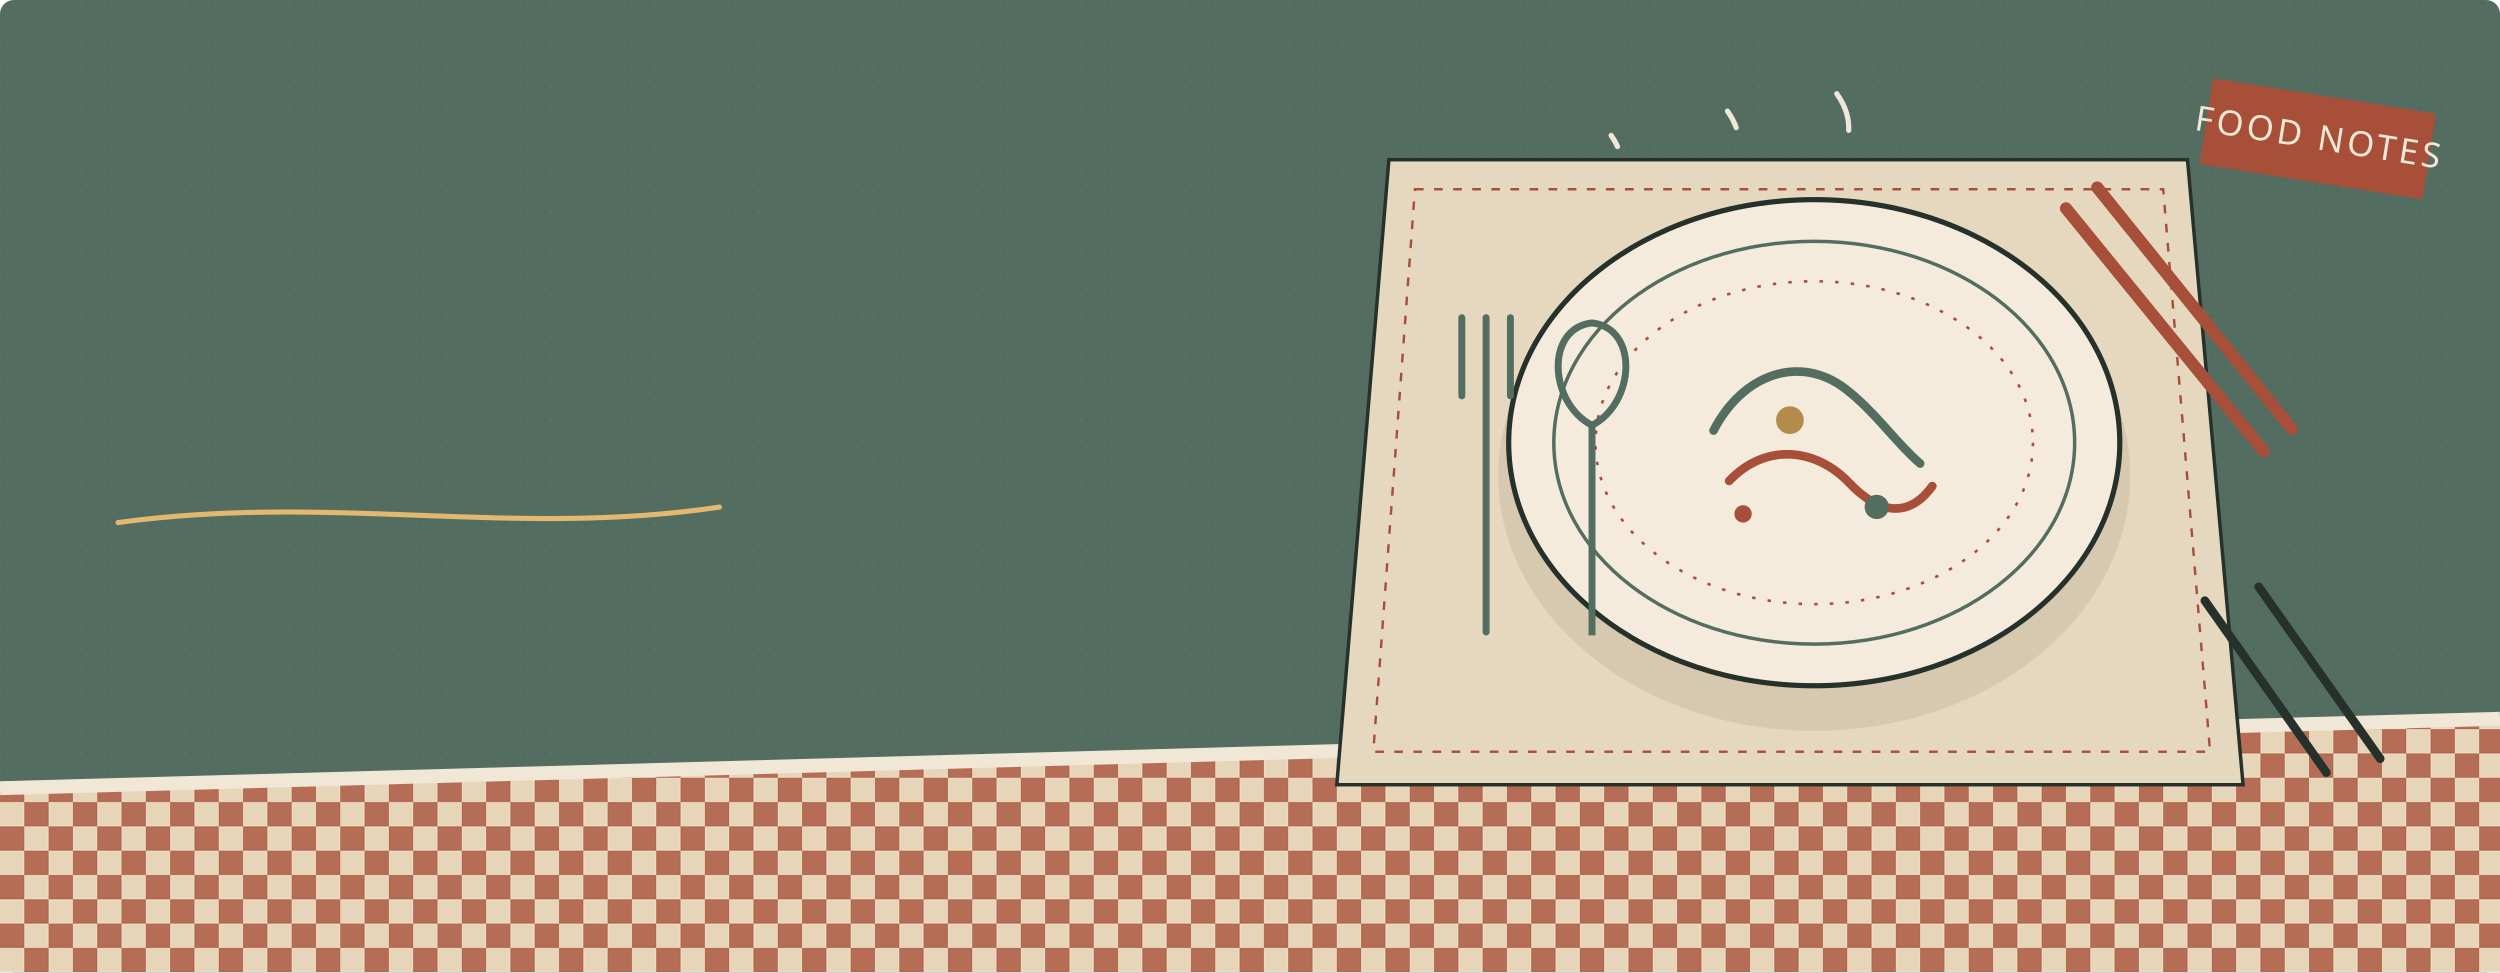
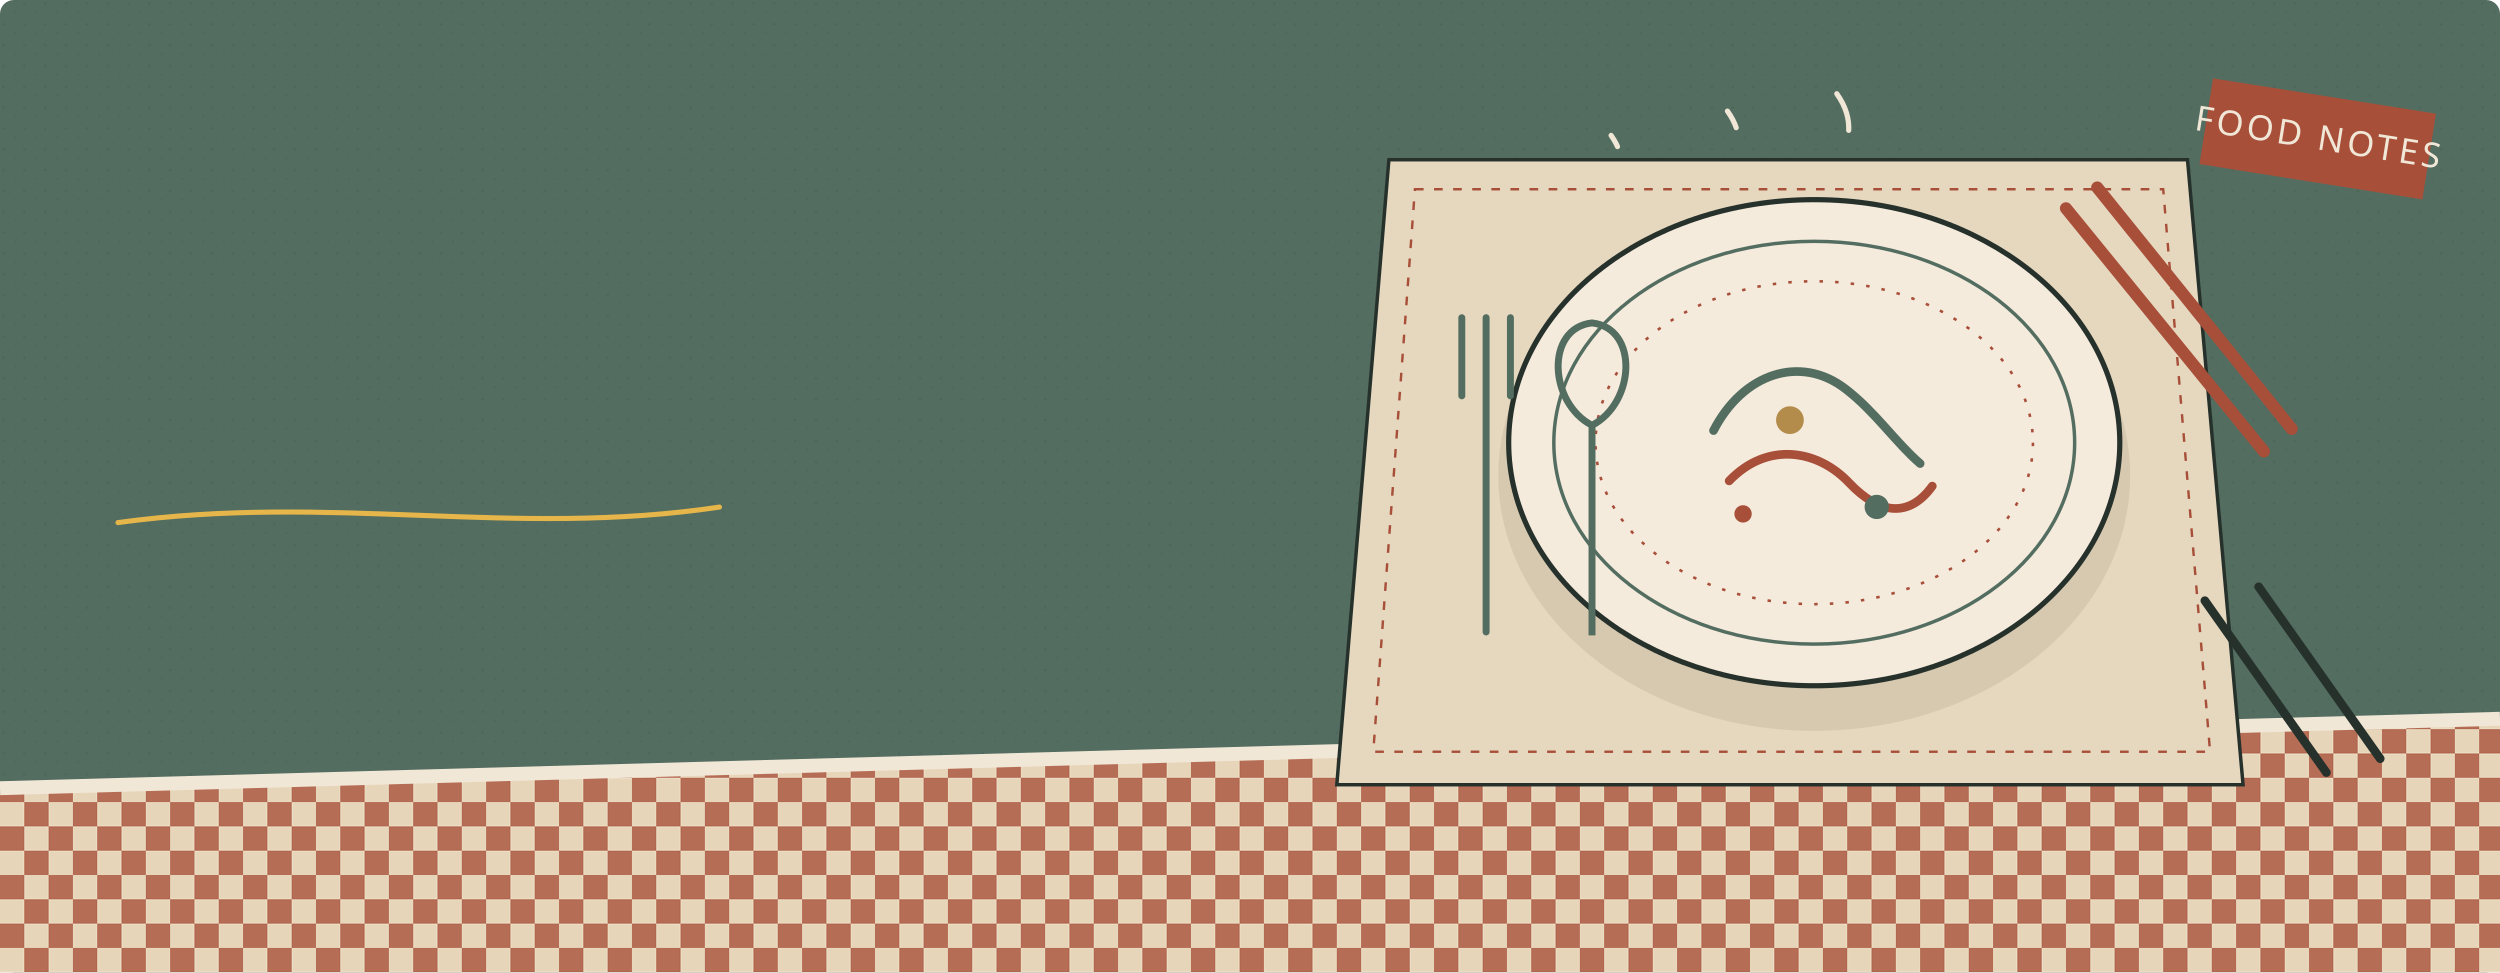
<svg xmlns="http://www.w3.org/2000/svg" viewBox="0 0 1440 560" role="img" aria-labelledby="title desc">
  <defs>
    <pattern id="checks" width="28" height="28" patternUnits="userSpaceOnUse">
      <rect width="28" height="28" fill="#E7D5BA" />
      <rect width="14" height="14" fill="#A84F3A" opacity=".78" />
      <rect x="14" y="14" width="14" height="14" fill="#A84F3A" opacity=".78" />
    </pattern>
    <pattern id="grain" width="12" height="12" patternUnits="userSpaceOnUse">
      <circle cx="2" cy="2" r=".7" fill="#26312C" opacity=".12" />
      <circle cx="9" cy="7" r=".6" fill="#26312C" opacity=".09" />
    </pattern>
    <clipPath id="foodCopy">
      <rect x="68" y="328" width="0" height="112">
        <animate attributeName="width" values="0;620" begin="1.55s" dur="1.2s" fill="freeze" />
      </rect>
    </clipPath>
    <clipPath id="foodHand">
      <rect x="70" y="398" width="0" height="48">
        <animate attributeName="width" values="0;620" begin="2.6s" dur="1.1s" fill="freeze" />
      </rect>
    </clipPath>
  </defs>
  <rect width="1440" height="560" rx="8" fill="#536D60" />
  <rect width="1440" height="560" rx="8" fill="url(#grain)" />
  <path d="M0 454L1440 414V560H0Z" fill="url(#checks)" />
  <path d="M0 454L1440 414" stroke="#F1E7D7" stroke-width="8" />
  <g opacity="0">
    <text x="66" y="65" font-family="'IBM Plex Mono',monospace" font-size="12" letter-spacing="2.4" fill="#EADFCB">CHAPTER 02 / THE TABLE</text>
    <animate attributeName="opacity" values="0;1" begin=".15s" dur=".35s" fill="freeze" />
  </g>
  <g opacity="0">
    <text x="60" y="178" font-family="'DM Serif Display',Georgia,serif" font-size="78" fill="#F1E7D7">The table is</text>
    <animate attributeName="opacity" values="0;1" begin=".3s" dur=".65s" fill="freeze" />
    <animateTransform attributeName="transform" type="translate" values="0 24;0 0" begin=".3s" dur=".8s" calcMode="spline" keySplines=".2 .8 .2 1" fill="freeze" />
    <animate attributeName="letter-spacing" values="8px;0px" begin=".3s" dur=".7s" fill="freeze" />
  </g>
  <g opacity="0">
-     <text x="60" y="268" font-family="'DM Serif Display',Georgia,serif" font-size="90" font-style="italic" fill="#E4B96F">another map.</text>
+     <text x="60" y="268" font-family="'DM Serif Display',Georgia,serif" font-size="90" font-style="italic" fill="#E7B64A">another map.</text>
    <animate attributeName="opacity" values="0;1" begin=".85s" dur=".55s" fill="freeze" />
    <animateTransform attributeName="transform" type="translate" values="-28 0;0 0" begin=".85s" dur=".72s" calcMode="spline" keySplines=".2 .8 .2 1" fill="freeze" />
    <animate attributeName="letter-spacing" values="7px;0px" begin=".85s" dur=".8s" fill="freeze" />
  </g>
-   <path d="M68 301C192 284 295 310 415 292" fill="none" stroke="#E4B96F" stroke-width="3" stroke-linecap="round" pathLength="1" stroke-dasharray="0 1">
+   <path d="M68 301C192 284 295 310 415 292" fill="none" stroke="#E7B64A" stroke-width="3" stroke-linecap="round" pathLength="1" stroke-dasharray="0 1">
    <animate attributeName="stroke-dasharray" values="0 1;1 0" begin="1.35s" dur=".75s" fill="freeze" />
  </path>
  <g clip-path="url(#foodCopy)">
    <text x="68" y="354" font-family="'DM Sans',Arial,sans-serif" font-size="21" fill="#F1E7D7">I’m a food lover. A place has a flavour,</text>
    <text x="68" y="386" font-family="'DM Sans',Arial,sans-serif" font-size="21" fill="#F1E7D7">a rhythm, and stories gathered around its table.</text>
  </g>
  <g clip-path="url(#foodHand)">
    <text x="70" y="428" font-family="'Caveat',cursive" font-size="32" fill="#F1E7D7">Always curious about what’s cooking.</text>
  </g>
  <path d="M800 92L1260 92L1292 452L770 452Z" fill="#E6D8BF" stroke="#26312C" stroke-width="2" />
  <path d="M815 109L1246 109L1273 433L791 433Z" fill="none" stroke="#A84F3A" stroke-width="1.4" stroke-dasharray="5 6" />
  <ellipse cx="1045" cy="274" rx="182" ry="147" fill="#C4B69C" opacity=".42" />
  <ellipse cx="1045" cy="255" rx="176" ry="140" fill="#F5EBDD" stroke="#26312C" stroke-width="3" />
  <ellipse cx="1045" cy="255" rx="150" ry="116" fill="none" stroke="#536D60" stroke-width="2" />
  <ellipse cx="1045" cy="255" rx="126" ry="93" fill="none" stroke="#A84F3A" stroke-width="1.5" stroke-dasharray="2 7" />
  <path d="M987 248C1004 215 1037 204 1063 224C1080 237 1092 255 1106 267" fill="none" stroke="#536D60" stroke-width="5" stroke-linecap="round" />
  <path d="M996 277C1018 254 1047 259 1065 278S1100 298 1113 280" fill="none" stroke="#A84F3A" stroke-width="5" stroke-linecap="round" />
  <circle cx="1031" cy="242" r="8" fill="#B38B4A" />
  <circle cx="1081" cy="292" r="7" fill="#536D60" />
  <circle cx="1004" cy="296" r="5" fill="#A84F3A" />
  <g fill="none" stroke="#F1E7D7" stroke-width="3" stroke-linecap="round">
    <path d="M936 145C912 115 947 105 928 78" stroke-dasharray="64" stroke-dashoffset="64">
      <animate attributeName="stroke-dashoffset" values="64;0;0;64" keyTimes="0;.45;.7;1" dur="5s" repeatCount="indefinite" />
    </path>
    <path d="M1000 135C980 103 1015 92 995 64" stroke-dasharray="64" stroke-dashoffset="64">
      <animate attributeName="stroke-dashoffset" values="64;0;0;64" keyTimes="0;.45;.7;1" begin=".6s" dur="5s" repeatCount="indefinite" />
    </path>
    <path d="M1065 136C1040 103 1080 85 1058 54" stroke-dasharray="64" stroke-dashoffset="64">
      <animate attributeName="stroke-dashoffset" values="64;0;0;64" keyTimes="0;.45;.7;1" begin="1.1s" dur="5s" repeatCount="indefinite" />
    </path>
  </g>
  <path d="M1190 120L1304 260M1208 108L1320 247" stroke="#A84F3A" stroke-width="7" stroke-linecap="round" />
  <path d="M1270 346L1340 445M1301 338L1371 437" stroke="#26312C" stroke-width="5" stroke-linecap="round" />
  <path d="M856 183V364M842 183V228M856 183V228M870 183V228" stroke="#536D60" stroke-width="4" stroke-linecap="round" />
  <path d="M917 186C890 189 892 232 917 245C942 232 944 189 917 186ZM917 245V366" fill="none" stroke="#536D60" stroke-width="4" />
  <g opacity="0">
    <text x="1017" y="500" text-anchor="middle" font-family="'IBM Plex Mono',monospace" font-size="12" letter-spacing="2" fill="#26312C">TASTE / NOTICE / REMEMBER</text>
    <animate attributeName="opacity" values="0;1" begin="3.1s" dur=".6s" fill="freeze" />
    <animate attributeName="letter-spacing" values="7px;2px" begin="3.1s" dur=".7s" fill="freeze" />
  </g>
  <g transform="translate(1335 80)">
    <g transform="rotate(9)">
      <rect x="-65" y="-25" width="130" height="50" fill="#A84F3A" />
      <text y="6" text-anchor="middle" font-family="'Barlow Condensed',Impact,sans-serif" font-size="20" letter-spacing="2" fill="#F1E7D7">FOOD NOTES</text>
      <animateTransform attributeName="transform" type="rotate" values="9 0 0;6 0 0;9 0 0" begin="1.7s" dur="7s" repeatCount="indefinite" />
    </g>
  </g>
</svg>
